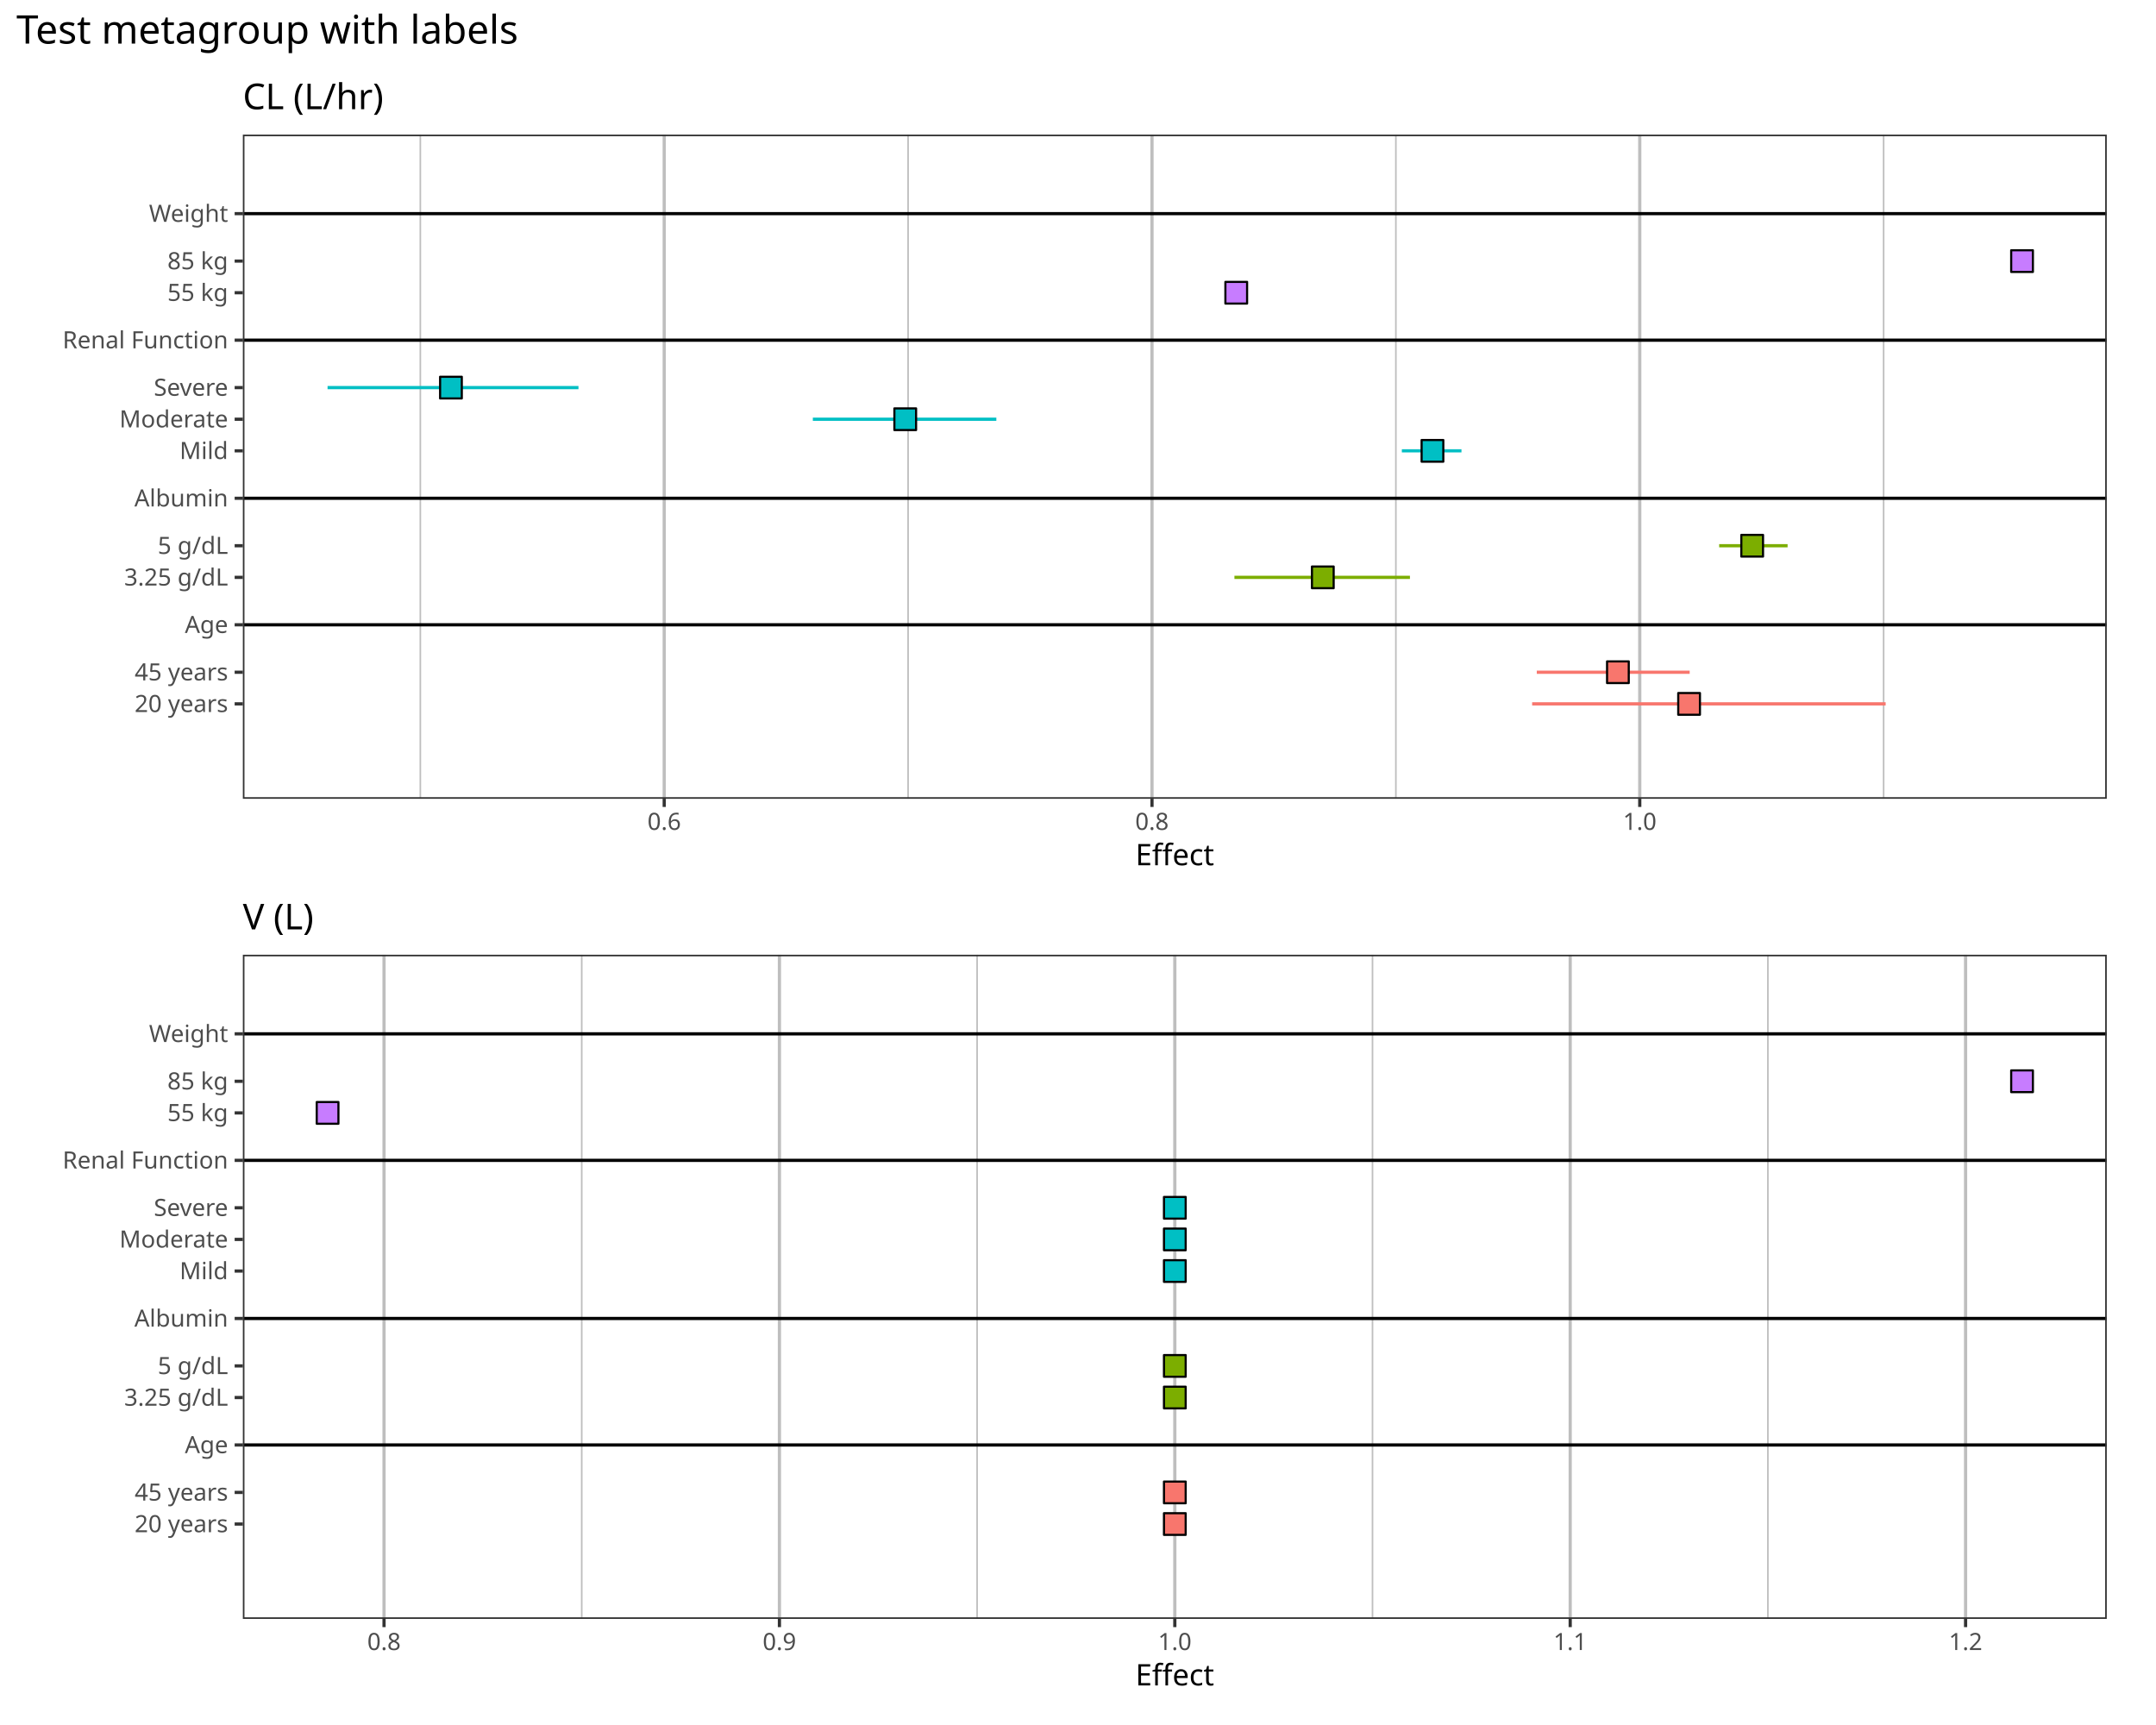
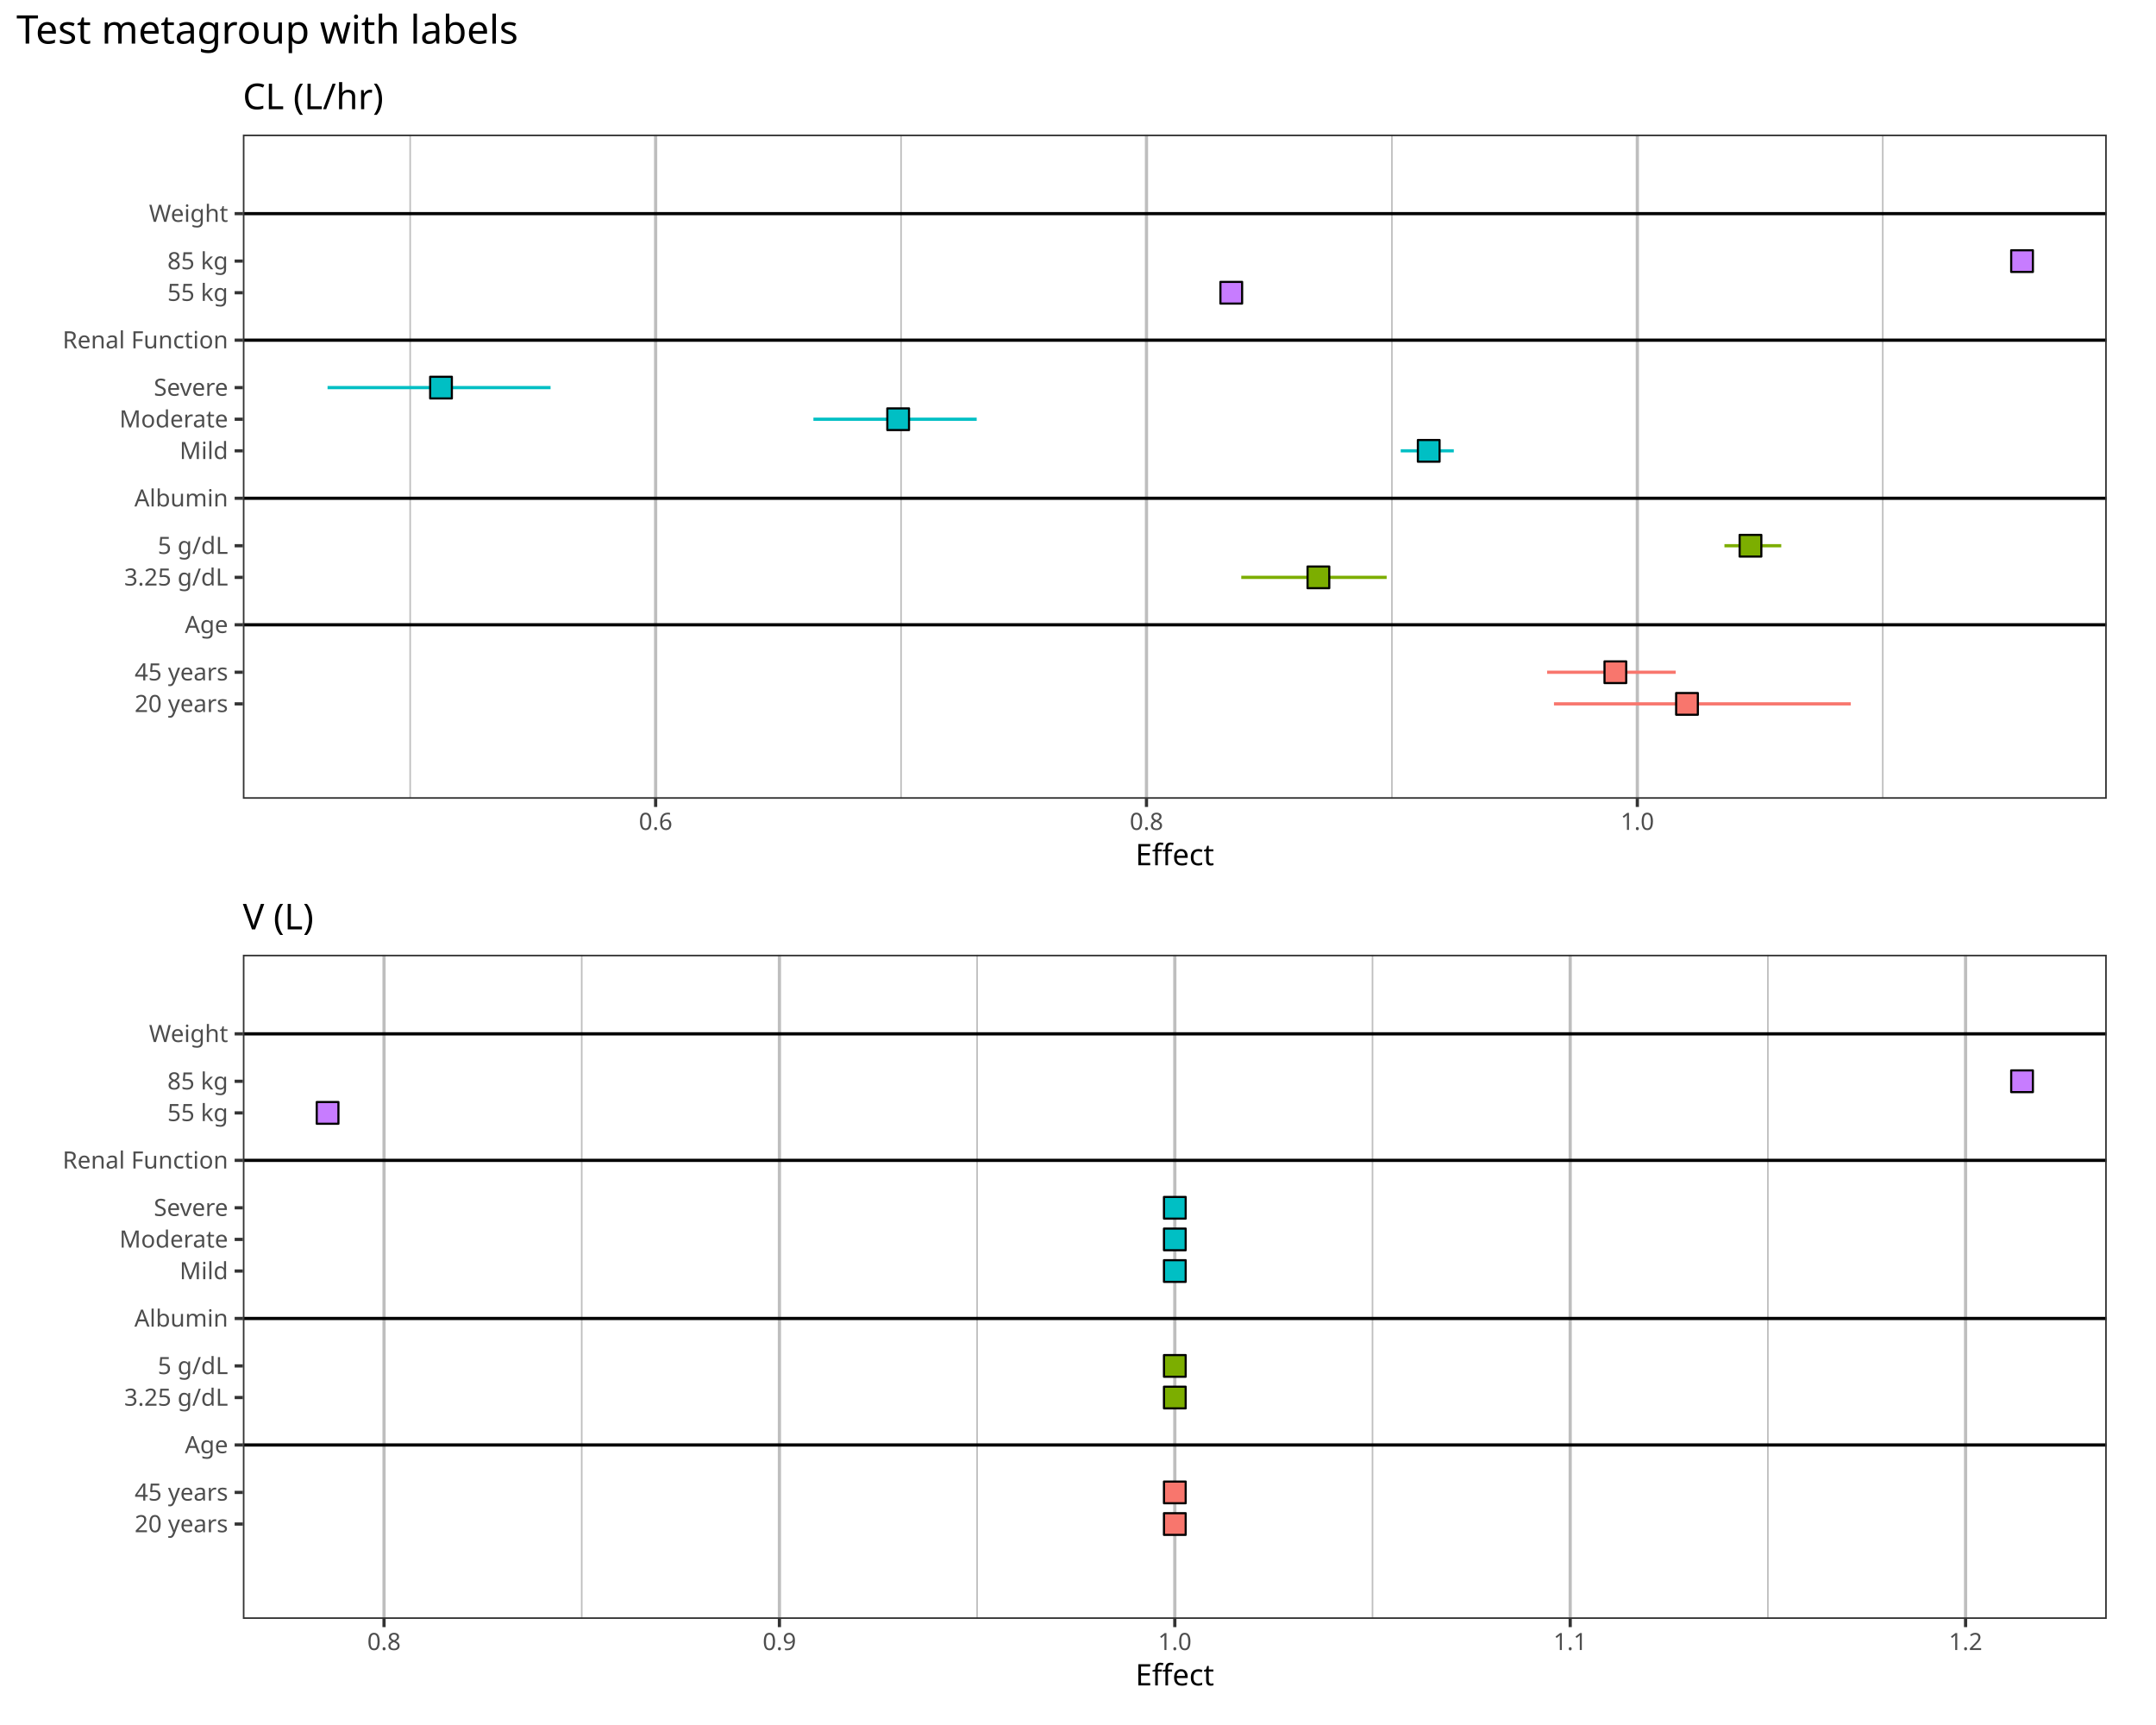
<svg xmlns="http://www.w3.org/2000/svg" class="svglite" data-engine-version="2.0" width="720.00pt" height="576.00pt" viewBox="0 0 720.00 576.00">
  <defs>
    <style type="text/css">
    .svglite line, .svglite polyline, .svglite polygon, .svglite path, .svglite rect, .svglite circle {
      fill: none;
      stroke: #000000;
      stroke-linecap: round;
      stroke-linejoin: round;
      stroke-miterlimit: 10.00;
    }
  </style>
  </defs>
  <rect width="100%" height="100%" style="stroke: none; fill: #FFFFFF;" />
  <defs>
    <clipPath id="cpMC4wMHw3MjAuMDB8MC4wMHw1NzYuMDA=">
      <rect x="0.00" y="0.00" width="720.00" height="576.00" />
    </clipPath>
  </defs>
  <g clip-path="url(#cpMC4wMHw3MjAuMDB8MC4wMHw1NzYuMDA=)">
    <rect x="0.00" y="0.00" width="720.00" height="576.00" style="stroke-width: 1.07; stroke: #FFFFFF; fill: #FFFFFF;" />
  </g>
  <defs>
    <clipPath id="cpNS40OHw3MTQuNTJ8MjIuNzh8Mjk2LjY1">
      <rect x="5.48" y="22.78" width="709.04" height="273.87" />
    </clipPath>
  </defs>
  <g clip-path="url(#cpNS40OHw3MTQuNTJ8MjIuNzh8Mjk2LjY1)">
</g>
  <g clip-path="url(#cpMC4wMHw3MjAuMDB8MC4wMHw1NzYuMDA=)">
</g>
  <g clip-path="url(#cpNS40OHw3MTQuNTJ8MjIuNzh8Mjk2LjY1)">
    <rect x="5.48" y="22.78" width="709.04" height="273.87" style="stroke-width: 1.07; stroke: #FFFFFF; fill: #FFFFFF;" />
  </g>
  <g clip-path="url(#cpMC4wMHw3MjAuMDB8MC4wMHw1NzYuMDA=)">
</g>
  <defs>
    <clipPath id="cpODEuMTB8NzAzLjU2fDQ0Ljk0fDI2Ni43MQ==">
      <rect x="81.10" y="44.94" width="622.46" height="221.78" />
    </clipPath>
  </defs>
  <g clip-path="url(#cpODEuMTB8NzAzLjU2fDQ0Ljk0fDI2Ni43MQ==)">
    <rect x="81.10" y="44.94" width="622.46" height="221.78" style="stroke-width: 1.07; stroke: none; fill: #FFFFFF;" />
-     <polyline points="140.37,266.71 140.37,44.94 " style="stroke-width: 0.53; stroke: #BEBEBE; stroke-linecap: butt;" />
-     <polyline points="303.26,266.71 303.26,44.94 " style="stroke-width: 0.53; stroke: #BEBEBE; stroke-linecap: butt;" />
-     <polyline points="466.15,266.71 466.15,44.94 " style="stroke-width: 0.53; stroke: #BEBEBE; stroke-linecap: butt;" />
-     <polyline points="629.04,266.71 629.04,44.94 " style="stroke-width: 0.53; stroke: #BEBEBE; stroke-linecap: butt;" />
-     <polyline points="221.82,266.71 221.82,44.94 " style="stroke-width: 1.07; stroke: #BEBEBE; stroke-linecap: butt;" />
-     <polyline points="384.71,266.71 384.71,44.94 " style="stroke-width: 1.07; stroke: #BEBEBE; stroke-linecap: butt;" />
-     <polyline points="547.60,266.71 547.60,44.94 " style="stroke-width: 1.07; stroke: #BEBEBE; stroke-linecap: butt;" />
-     <line x1="-266.86" y1="266.71" x2="-266.86" y2="44.94" style="stroke-width: 1.07; stroke-dasharray: 1.42,4.27,5.69,4.27; stroke-linecap: butt;" />
-     <polyline points="629.72,235.03 629.72,235.03 " style="stroke-width: 1.07; stroke: #F8766D; stroke-linecap: butt;" />
-     <polyline points="629.72,235.03 511.66,235.03 " style="stroke-width: 1.07; stroke: #F8766D; stroke-linecap: butt;" />
-     <polyline points="511.66,235.03 511.66,235.03 " style="stroke-width: 1.07; stroke: #F8766D; stroke-linecap: butt;" />
-     <polyline points="564.27,224.47 564.27,224.47 " style="stroke-width: 1.07; stroke: #F8766D; stroke-linecap: butt;" />
-     <polyline points="564.27,224.47 513.21,224.47 " style="stroke-width: 1.07; stroke: #F8766D; stroke-linecap: butt;" />
-     <polyline points="513.21,224.47 513.21,224.47 " style="stroke-width: 1.07; stroke: #F8766D; stroke-linecap: butt;" />
-     <polyline points="470.85,192.79 470.85,192.79 " style="stroke-width: 1.07; stroke: #7CAE00; stroke-linecap: butt;" />
-     <polyline points="470.85,192.79 412.24,192.79 " style="stroke-width: 1.07; stroke: #7CAE00; stroke-linecap: butt;" />
-     <polyline points="412.24,192.79 412.24,192.79 " style="stroke-width: 1.07; stroke: #7CAE00; stroke-linecap: butt;" />
-     <polyline points="596.97,182.23 596.97,182.23 " style="stroke-width: 1.07; stroke: #7CAE00; stroke-linecap: butt;" />
-     <polyline points="596.97,182.23 574.12,182.23 " style="stroke-width: 1.07; stroke: #7CAE00; stroke-linecap: butt;" />
-     <polyline points="574.12,182.23 574.12,182.23 " style="stroke-width: 1.07; stroke: #7CAE00; stroke-linecap: butt;" />
-     <polyline points="488.06,150.54 488.06,150.54 " style="stroke-width: 1.07; stroke: #00BFC4; stroke-linecap: butt;" />
-     <polyline points="488.06,150.54 468.15,150.54 " style="stroke-width: 1.07; stroke: #00BFC4; stroke-linecap: butt;" />
-     <polyline points="468.15,150.54 468.15,150.54 " style="stroke-width: 1.07; stroke: #00BFC4; stroke-linecap: butt;" />
-     <polyline points="332.73,139.98 332.73,139.98 " style="stroke-width: 1.07; stroke: #00BFC4; stroke-linecap: butt;" />
-     <polyline points="332.73,139.98 271.45,139.98 " style="stroke-width: 1.07; stroke: #00BFC4; stroke-linecap: butt;" />
-     <polyline points="271.45,139.98 271.45,139.98 " style="stroke-width: 1.07; stroke: #00BFC4; stroke-linecap: butt;" />
-     <polyline points="193.18,129.42 193.18,129.42 " style="stroke-width: 1.07; stroke: #00BFC4; stroke-linecap: butt;" />
-     <polyline points="193.18,129.42 109.39,129.42 " style="stroke-width: 1.07; stroke: #00BFC4; stroke-linecap: butt;" />
+     <polyline points="136.98,266.71 136.98,44.94 " style="stroke-width: 0.53; stroke: #BEBEBE; stroke-linecap: butt;" />
+     <polyline points="300.91,266.71 300.91,44.94 " style="stroke-width: 0.53; stroke: #BEBEBE; stroke-linecap: butt;" />
+     <polyline points="464.83,266.71 464.83,44.94 " style="stroke-width: 0.53; stroke: #BEBEBE; stroke-linecap: butt;" />
+     <polyline points="628.75,266.71 628.75,44.94 " style="stroke-width: 0.53; stroke: #BEBEBE; stroke-linecap: butt;" />
+     <polyline points="218.95,266.71 218.95,44.94 " style="stroke-width: 1.07; stroke: #BEBEBE; stroke-linecap: butt;" />
+     <polyline points="382.87,266.71 382.87,44.94 " style="stroke-width: 1.07; stroke: #BEBEBE; stroke-linecap: butt;" />
+     <polyline points="546.79,266.71 546.79,44.94 " style="stroke-width: 1.07; stroke: #BEBEBE; stroke-linecap: butt;" />
+     <line x1="-272.82" y1="266.71" x2="-272.82" y2="44.94" style="stroke-width: 1.07; stroke-dasharray: 1.42,4.27,5.69,4.27; stroke-linecap: butt;" />
+     <polyline points="618.08,235.03 618.08,235.03 " style="stroke-width: 1.07; stroke: #F8766D; stroke-linecap: butt;" />
+     <polyline points="618.08,235.03 518.95,235.03 " style="stroke-width: 1.07; stroke: #F8766D; stroke-linecap: butt;" />
+     <polyline points="518.95,235.03 518.95,235.03 " style="stroke-width: 1.07; stroke: #F8766D; stroke-linecap: butt;" />
+     <polyline points="559.61,224.47 559.61,224.47 " style="stroke-width: 1.07; stroke: #F8766D; stroke-linecap: butt;" />
+     <polyline points="559.61,224.47 516.66,224.47 " style="stroke-width: 1.07; stroke: #F8766D; stroke-linecap: butt;" />
+     <polyline points="516.66,224.47 516.66,224.47 " style="stroke-width: 1.07; stroke: #F8766D; stroke-linecap: butt;" />
+     <polyline points="463.08,192.79 463.08,192.79 " style="stroke-width: 1.07; stroke: #7CAE00; stroke-linecap: butt;" />
+     <polyline points="463.08,192.79 414.52,192.79 " style="stroke-width: 1.07; stroke: #7CAE00; stroke-linecap: butt;" />
+     <polyline points="414.52,192.79 414.52,192.79 " style="stroke-width: 1.07; stroke: #7CAE00; stroke-linecap: butt;" />
+     <polyline points="594.85,182.23 594.85,182.23 " style="stroke-width: 1.07; stroke: #7CAE00; stroke-linecap: butt;" />
+     <polyline points="594.85,182.23 575.88,182.23 " style="stroke-width: 1.07; stroke: #7CAE00; stroke-linecap: butt;" />
+     <polyline points="575.88,182.23 575.88,182.23 " style="stroke-width: 1.07; stroke: #7CAE00; stroke-linecap: butt;" />
+     <polyline points="485.50,150.54 485.50,150.54 " style="stroke-width: 1.07; stroke: #00BFC4; stroke-linecap: butt;" />
+     <polyline points="485.50,150.54 467.77,150.54 " style="stroke-width: 1.07; stroke: #00BFC4; stroke-linecap: butt;" />
+     <polyline points="467.77,150.54 467.77,150.54 " style="stroke-width: 1.07; stroke: #00BFC4; stroke-linecap: butt;" />
+     <polyline points="326.17,139.98 326.17,139.98 " style="stroke-width: 1.07; stroke: #00BFC4; stroke-linecap: butt;" />
+     <polyline points="326.17,139.98 271.64,139.98 " style="stroke-width: 1.07; stroke: #00BFC4; stroke-linecap: butt;" />
+     <polyline points="271.64,139.98 271.64,139.98 " style="stroke-width: 1.07; stroke: #00BFC4; stroke-linecap: butt;" />
+     <polyline points="183.86,129.42 183.86,129.42 " style="stroke-width: 1.07; stroke: #00BFC4; stroke-linecap: butt;" />
+     <polyline points="183.86,129.42 109.39,129.42 " style="stroke-width: 1.07; stroke: #00BFC4; stroke-linecap: butt;" />
    <polyline points="109.39,129.42 109.39,129.42 " style="stroke-width: 1.07; stroke: #00BFC4; stroke-linecap: butt;" />
-     <polyline points="412.84,97.74 412.84,97.74 " style="stroke-width: 1.07; stroke: #C77CFF; stroke-linecap: butt;" />
-     <polyline points="412.84,97.74 412.84,97.74 " style="stroke-width: 1.07; stroke: #C77CFF; stroke-linecap: butt;" />
-     <polyline points="412.84,97.74 412.84,97.74 " style="stroke-width: 1.07; stroke: #C77CFF; stroke-linecap: butt;" />
+     <polyline points="411.18,97.74 411.18,97.74 " style="stroke-width: 1.07; stroke: #C77CFF; stroke-linecap: butt;" />
+     <polyline points="411.18,97.74 411.18,97.74 " style="stroke-width: 1.07; stroke: #C77CFF; stroke-linecap: butt;" />
+     <polyline points="411.18,97.74 411.18,97.74 " style="stroke-width: 1.07; stroke: #C77CFF; stroke-linecap: butt;" />
    <polyline points="675.27,87.18 675.27,87.18 " style="stroke-width: 1.07; stroke: #C77CFF; stroke-linecap: butt;" />
    <polyline points="675.27,87.18 675.27,87.18 " style="stroke-width: 1.07; stroke: #C77CFF; stroke-linecap: butt;" />
    <polyline points="675.27,87.18 675.27,87.18 " style="stroke-width: 1.07; stroke: #C77CFF; stroke-linecap: butt;" />
-     <rect x="560.45" y="231.41" width="7.25" height="7.25" style="stroke-width: 0.71; fill: #F8766D;" />
-     <rect x="536.68" y="220.84" width="7.25" height="7.25" style="stroke-width: 0.71; fill: #F8766D;" />
-     <rect x="438.13" y="189.16" width="7.25" height="7.25" style="stroke-width: 0.71; fill: #7CAE00;" />
-     <rect x="581.52" y="178.60" width="7.25" height="7.25" style="stroke-width: 0.71; fill: #7CAE00;" />
-     <rect x="474.75" y="146.92" width="7.25" height="7.25" style="stroke-width: 0.71; fill: #00BFC4;" />
-     <rect x="298.68" y="136.36" width="7.25" height="7.25" style="stroke-width: 0.71; fill: #00BFC4;" />
-     <rect x="146.97" y="125.80" width="7.25" height="7.25" style="stroke-width: 0.71; fill: #00BFC4;" />
-     <rect x="409.22" y="94.12" width="7.25" height="7.25" style="stroke-width: 0.71; fill: #C77CFF;" />
+     <rect x="559.75" y="231.41" width="7.25" height="7.25" style="stroke-width: 0.71; fill: #F8766D;" />
+     <rect x="535.83" y="220.84" width="7.25" height="7.25" style="stroke-width: 0.71; fill: #F8766D;" />
+     <rect x="436.66" y="189.16" width="7.25" height="7.25" style="stroke-width: 0.71; fill: #7CAE00;" />
+     <rect x="580.95" y="178.60" width="7.25" height="7.25" style="stroke-width: 0.71; fill: #7CAE00;" />
+     <rect x="473.50" y="146.92" width="7.25" height="7.25" style="stroke-width: 0.71; fill: #00BFC4;" />
+     <rect x="296.32" y="136.36" width="7.25" height="7.25" style="stroke-width: 0.71; fill: #00BFC4;" />
+     <rect x="143.65" y="125.80" width="7.25" height="7.25" style="stroke-width: 0.71; fill: #00BFC4;" />
+     <rect x="407.56" y="94.12" width="7.25" height="7.25" style="stroke-width: 0.71; fill: #C77CFF;" />
    <rect x="671.64" y="83.56" width="7.25" height="7.25" style="stroke-width: 0.71; fill: #C77CFF;" />
    <line x1="81.10" y1="71.34" x2="703.56" y2="71.34" style="stroke-width: 1.07; stroke-linecap: butt;" />
    <line x1="81.10" y1="113.58" x2="703.56" y2="113.58" style="stroke-width: 1.07; stroke-linecap: butt;" />
    <line x1="81.10" y1="166.38" x2="703.56" y2="166.38" style="stroke-width: 1.07; stroke-linecap: butt;" />
    <line x1="81.10" y1="208.63" x2="703.56" y2="208.63" style="stroke-width: 1.07; stroke-linecap: butt;" />
    <rect x="81.10" y="44.94" width="622.46" height="221.78" style="stroke-width: 1.07; stroke: #333333;" />
  </g>
  <g clip-path="url(#cpMC4wMHw3MjAuMDB8MC4wMHw1NzYuMDA=)">
    <text x="76.17" y="74.07" text-anchor="end" style="font-size: 7.94px; fill: #4D4D4D; font-family: sans;" textLength="24.70px" lengthAdjust="spacingAndGlyphs">Weight</text>
    <text x="76.17" y="89.91" text-anchor="end" style="font-size: 7.94px; fill: #4D4D4D; font-family: sans;" textLength="19.42px" lengthAdjust="spacingAndGlyphs">85 kg</text>
    <text x="76.17" y="100.47" text-anchor="end" style="font-size: 7.94px; fill: #4D4D4D; font-family: sans;" textLength="19.42px" lengthAdjust="spacingAndGlyphs">55 kg</text>
    <text x="76.17" y="116.31" text-anchor="end" style="font-size: 7.94px; fill: #4D4D4D; font-family: sans;" textLength="53.39px" lengthAdjust="spacingAndGlyphs">Renal Function</text>
    <text x="76.17" y="132.15" text-anchor="end" style="font-size: 7.94px; fill: #4D4D4D; font-family: sans;" textLength="25.15px" lengthAdjust="spacingAndGlyphs">Severe</text>
    <text x="76.17" y="142.71" text-anchor="end" style="font-size: 7.94px; fill: #4D4D4D; font-family: sans;" textLength="33.54px" lengthAdjust="spacingAndGlyphs">Moderate</text>
    <text x="76.17" y="153.27" text-anchor="end" style="font-size: 7.94px; fill: #4D4D4D; font-family: sans;" textLength="14.55px" lengthAdjust="spacingAndGlyphs">Mild</text>
    <text x="76.17" y="169.12" text-anchor="end" style="font-size: 7.94px; fill: #4D4D4D; font-family: sans;" textLength="28.68px" lengthAdjust="spacingAndGlyphs">Albumin</text>
    <text x="76.17" y="184.96" text-anchor="end" style="font-size: 7.94px; fill: #4D4D4D; font-family: sans;" textLength="22.07px" lengthAdjust="spacingAndGlyphs">5 g/dL</text>
    <text x="76.17" y="195.52" text-anchor="end" style="font-size: 7.94px; fill: #4D4D4D; font-family: sans;" textLength="33.10px" lengthAdjust="spacingAndGlyphs">3.25 g/dL</text>
    <text x="76.17" y="211.36" text-anchor="end" style="font-size: 7.94px; fill: #4D4D4D; font-family: sans;" textLength="14.12px" lengthAdjust="spacingAndGlyphs">Age</text>
    <text x="76.17" y="227.20" text-anchor="end" style="font-size: 7.94px; fill: #4D4D4D; font-family: sans;" textLength="30.45px" lengthAdjust="spacingAndGlyphs">45 years</text>
    <text x="76.17" y="237.76" text-anchor="end" style="font-size: 7.94px; fill: #4D4D4D; font-family: sans;" textLength="30.45px" lengthAdjust="spacingAndGlyphs">20 years</text>
    <polyline points="78.36,71.34 81.10,71.34 " style="stroke-width: 1.07; stroke: #333333; stroke-linecap: butt;" />
    <polyline points="78.36,87.18 81.10,87.18 " style="stroke-width: 1.07; stroke: #333333; stroke-linecap: butt;" />
    <polyline points="78.36,97.74 81.10,97.74 " style="stroke-width: 1.07; stroke: #333333; stroke-linecap: butt;" />
    <polyline points="78.36,113.58 81.10,113.58 " style="stroke-width: 1.07; stroke: #333333; stroke-linecap: butt;" />
    <polyline points="78.36,129.42 81.10,129.42 " style="stroke-width: 1.07; stroke: #333333; stroke-linecap: butt;" />
    <polyline points="78.36,139.98 81.10,139.98 " style="stroke-width: 1.07; stroke: #333333; stroke-linecap: butt;" />
    <polyline points="78.36,150.54 81.10,150.54 " style="stroke-width: 1.07; stroke: #333333; stroke-linecap: butt;" />
    <polyline points="78.36,166.38 81.10,166.38 " style="stroke-width: 1.07; stroke: #333333; stroke-linecap: butt;" />
    <polyline points="78.36,182.23 81.10,182.23 " style="stroke-width: 1.07; stroke: #333333; stroke-linecap: butt;" />
    <polyline points="78.36,192.79 81.10,192.79 " style="stroke-width: 1.07; stroke: #333333; stroke-linecap: butt;" />
    <polyline points="78.36,208.63 81.10,208.63 " style="stroke-width: 1.07; stroke: #333333; stroke-linecap: butt;" />
    <polyline points="78.36,224.47 81.10,224.47 " style="stroke-width: 1.07; stroke: #333333; stroke-linecap: butt;" />
    <polyline points="78.36,235.03 81.10,235.03 " style="stroke-width: 1.07; stroke: #333333; stroke-linecap: butt;" />
-     <polyline points="221.82,269.45 221.82,266.71 " style="stroke-width: 1.07; stroke: #333333; stroke-linecap: butt;" />
-     <polyline points="384.71,269.45 384.71,266.71 " style="stroke-width: 1.07; stroke: #333333; stroke-linecap: butt;" />
-     <polyline points="547.60,269.45 547.60,266.71 " style="stroke-width: 1.07; stroke: #333333; stroke-linecap: butt;" />
-     <text x="221.82" y="277.11" text-anchor="middle" style="font-size: 7.94px; fill: #4D4D4D; font-family: sans;" textLength="11.03px" lengthAdjust="spacingAndGlyphs">0.6</text>
-     <text x="384.71" y="277.11" text-anchor="middle" style="font-size: 7.94px; fill: #4D4D4D; font-family: sans;" textLength="11.03px" lengthAdjust="spacingAndGlyphs">0.8</text>
-     <text x="547.60" y="277.11" text-anchor="middle" style="font-size: 7.94px; fill: #4D4D4D; font-family: sans;" textLength="11.03px" lengthAdjust="spacingAndGlyphs">1.0</text>
+     <polyline points="218.95,269.45 218.95,266.71 " style="stroke-width: 1.07; stroke: #333333; stroke-linecap: butt;" />
+     <polyline points="382.87,269.45 382.87,266.71 " style="stroke-width: 1.07; stroke: #333333; stroke-linecap: butt;" />
+     <polyline points="546.79,269.45 546.79,266.71 " style="stroke-width: 1.07; stroke: #333333; stroke-linecap: butt;" />
+     <text x="218.95" y="277.11" text-anchor="middle" style="font-size: 7.94px; fill: #4D4D4D; font-family: sans;" textLength="11.03px" lengthAdjust="spacingAndGlyphs">0.6</text>
+     <text x="382.87" y="277.11" text-anchor="middle" style="font-size: 7.94px; fill: #4D4D4D; font-family: sans;" textLength="11.03px" lengthAdjust="spacingAndGlyphs">0.8</text>
+     <text x="546.79" y="277.11" text-anchor="middle" style="font-size: 7.94px; fill: #4D4D4D; font-family: sans;" textLength="11.03px" lengthAdjust="spacingAndGlyphs">1.0</text>
    <text x="392.33" y="288.92" text-anchor="middle" style="font-size: 9.92px; font-family: sans;" textLength="25.37px" lengthAdjust="spacingAndGlyphs">Effect</text>
    <text x="81.10" y="36.46" style="font-size: 11.91px; font-family: sans;" textLength="46.97px" lengthAdjust="spacingAndGlyphs">CL (L/hr)</text>
  </g>
  <defs>
    <clipPath id="cpNS40OHw3MTQuNTJ8Mjk2LjY1fDU3MC41Mg==">
      <rect x="5.48" y="296.65" width="709.04" height="273.87" />
    </clipPath>
  </defs>
  <g clip-path="url(#cpNS40OHw3MTQuNTJ8Mjk2LjY1fDU3MC41Mg==)">
</g>
  <g clip-path="url(#cpMC4wMHw3MjAuMDB8MC4wMHw1NzYuMDA=)">
</g>
  <g clip-path="url(#cpNS40OHw3MTQuNTJ8Mjk2LjY1fDU3MC41Mg==)">
    <rect x="5.48" y="296.65" width="709.04" height="273.87" style="stroke-width: 1.07; stroke: #FFFFFF; fill: #FFFFFF;" />
  </g>
  <g clip-path="url(#cpMC4wMHw3MjAuMDB8MC4wMHw1NzYuMDA=)">
</g>
  <defs>
    <clipPath id="cpODEuMTB8NzAzLjU2fDMxOC44MHw1NDAuNTg=">
      <rect x="81.10" y="318.80" width="622.46" height="221.78" />
    </clipPath>
  </defs>
  <g clip-path="url(#cpODEuMTB8NzAzLjU2fDMxOC44MHw1NDAuNTg=)">
    <rect x="81.10" y="318.80" width="622.46" height="221.78" style="stroke-width: 1.07; stroke: none; fill: #FFFFFF;" />
    <polyline points="194.27,540.58 194.27,318.80 " style="stroke-width: 0.53; stroke: #BEBEBE; stroke-linecap: butt;" />
    <polyline points="326.31,540.58 326.31,318.80 " style="stroke-width: 0.53; stroke: #BEBEBE; stroke-linecap: butt;" />
    <polyline points="458.35,540.58 458.35,318.80 " style="stroke-width: 0.53; stroke: #BEBEBE; stroke-linecap: butt;" />
    <polyline points="590.39,540.58 590.39,318.80 " style="stroke-width: 0.53; stroke: #BEBEBE; stroke-linecap: butt;" />
    <polyline points="128.25,540.58 128.25,318.80 " style="stroke-width: 1.07; stroke: #BEBEBE; stroke-linecap: butt;" />
    <polyline points="260.29,540.58 260.29,318.80 " style="stroke-width: 1.07; stroke: #BEBEBE; stroke-linecap: butt;" />
    <polyline points="392.33,540.58 392.33,318.80 " style="stroke-width: 1.07; stroke: #BEBEBE; stroke-linecap: butt;" />
    <polyline points="524.37,540.58 524.37,318.80 " style="stroke-width: 1.07; stroke: #BEBEBE; stroke-linecap: butt;" />
    <polyline points="656.41,540.58 656.41,318.80 " style="stroke-width: 1.07; stroke: #BEBEBE; stroke-linecap: butt;" />
    <line x1="-928.05" y1="540.58" x2="-928.05" y2="318.80" style="stroke-width: 1.07; stroke-dasharray: 1.42,4.27,5.69,4.27; stroke-linecap: butt;" />
    <polyline points="392.33,508.90 392.33,508.90 " style="stroke-width: 1.07; stroke: #F8766D; stroke-linecap: butt;" />
    <polyline points="392.33,508.90 392.33,508.90 " style="stroke-width: 1.07; stroke: #F8766D; stroke-linecap: butt;" />
    <polyline points="392.33,508.90 392.33,508.90 " style="stroke-width: 1.07; stroke: #F8766D; stroke-linecap: butt;" />
    <polyline points="392.33,498.34 392.33,498.34 " style="stroke-width: 1.07; stroke: #F8766D; stroke-linecap: butt;" />
    <polyline points="392.33,498.34 392.33,498.34 " style="stroke-width: 1.07; stroke: #F8766D; stroke-linecap: butt;" />
    <polyline points="392.33,498.34 392.33,498.34 " style="stroke-width: 1.07; stroke: #F8766D; stroke-linecap: butt;" />
    <polyline points="392.33,466.65 392.33,466.65 " style="stroke-width: 1.07; stroke: #7CAE00; stroke-linecap: butt;" />
    <polyline points="392.33,466.65 392.33,466.65 " style="stroke-width: 1.07; stroke: #7CAE00; stroke-linecap: butt;" />
    <polyline points="392.33,466.65 392.33,466.65 " style="stroke-width: 1.07; stroke: #7CAE00; stroke-linecap: butt;" />
    <polyline points="392.33,456.09 392.33,456.09 " style="stroke-width: 1.07; stroke: #7CAE00; stroke-linecap: butt;" />
    <polyline points="392.33,456.09 392.33,456.09 " style="stroke-width: 1.07; stroke: #7CAE00; stroke-linecap: butt;" />
    <polyline points="392.33,456.09 392.33,456.09 " style="stroke-width: 1.07; stroke: #7CAE00; stroke-linecap: butt;" />
    <polyline points="392.33,424.41 392.33,424.41 " style="stroke-width: 1.07; stroke: #00BFC4; stroke-linecap: butt;" />
    <polyline points="392.33,424.41 392.33,424.41 " style="stroke-width: 1.07; stroke: #00BFC4; stroke-linecap: butt;" />
    <polyline points="392.33,424.41 392.33,424.41 " style="stroke-width: 1.07; stroke: #00BFC4; stroke-linecap: butt;" />
    <polyline points="392.33,413.85 392.33,413.85 " style="stroke-width: 1.07; stroke: #00BFC4; stroke-linecap: butt;" />
    <polyline points="392.33,413.85 392.33,413.85 " style="stroke-width: 1.07; stroke: #00BFC4; stroke-linecap: butt;" />
    <polyline points="392.33,413.85 392.33,413.85 " style="stroke-width: 1.07; stroke: #00BFC4; stroke-linecap: butt;" />
    <polyline points="392.33,403.29 392.33,403.29 " style="stroke-width: 1.07; stroke: #00BFC4; stroke-linecap: butt;" />
    <polyline points="392.33,403.29 392.33,403.29 " style="stroke-width: 1.07; stroke: #00BFC4; stroke-linecap: butt;" />
    <polyline points="392.33,403.29 392.33,403.29 " style="stroke-width: 1.07; stroke: #00BFC4; stroke-linecap: butt;" />
    <polyline points="109.39,371.61 109.39,371.61 " style="stroke-width: 1.07; stroke: #C77CFF; stroke-linecap: butt;" />
    <polyline points="109.39,371.61 109.39,371.61 " style="stroke-width: 1.07; stroke: #C77CFF; stroke-linecap: butt;" />
    <polyline points="109.39,371.61 109.39,371.61 " style="stroke-width: 1.07; stroke: #C77CFF; stroke-linecap: butt;" />
    <polyline points="675.27,361.05 675.27,361.05 " style="stroke-width: 1.07; stroke: #C77CFF; stroke-linecap: butt;" />
    <polyline points="675.27,361.05 675.27,361.05 " style="stroke-width: 1.07; stroke: #C77CFF; stroke-linecap: butt;" />
    <polyline points="675.27,361.05 675.27,361.05 " style="stroke-width: 1.07; stroke: #C77CFF; stroke-linecap: butt;" />
    <rect x="388.71" y="505.27" width="7.25" height="7.25" style="stroke-width: 0.71; fill: #F8766D;" />
    <rect x="388.71" y="494.71" width="7.25" height="7.25" style="stroke-width: 0.71; fill: #F8766D;" />
    <rect x="388.71" y="463.03" width="7.25" height="7.25" style="stroke-width: 0.71; fill: #7CAE00;" />
    <rect x="388.71" y="452.47" width="7.25" height="7.25" style="stroke-width: 0.71; fill: #7CAE00;" />
    <rect x="388.71" y="420.79" width="7.25" height="7.25" style="stroke-width: 0.71; fill: #00BFC4;" />
    <rect x="388.71" y="410.23" width="7.25" height="7.25" style="stroke-width: 0.71; fill: #00BFC4;" />
    <rect x="388.71" y="399.67" width="7.25" height="7.25" style="stroke-width: 0.71; fill: #00BFC4;" />
    <rect x="105.77" y="367.98" width="7.25" height="7.25" style="stroke-width: 0.71; fill: #C77CFF;" />
    <rect x="671.64" y="357.42" width="7.25" height="7.25" style="stroke-width: 0.71; fill: #C77CFF;" />
    <line x1="81.10" y1="345.21" x2="703.56" y2="345.21" style="stroke-width: 1.07; stroke-linecap: butt;" />
    <line x1="81.10" y1="387.45" x2="703.56" y2="387.45" style="stroke-width: 1.07; stroke-linecap: butt;" />
    <line x1="81.10" y1="440.25" x2="703.56" y2="440.25" style="stroke-width: 1.07; stroke-linecap: butt;" />
    <line x1="81.10" y1="482.50" x2="703.56" y2="482.50" style="stroke-width: 1.07; stroke-linecap: butt;" />
    <rect x="81.10" y="318.80" width="622.46" height="221.78" style="stroke-width: 1.07; stroke: #333333;" />
  </g>
  <g clip-path="url(#cpMC4wMHw3MjAuMDB8MC4wMHw1NzYuMDA=)">
    <text x="76.17" y="347.94" text-anchor="end" style="font-size: 7.94px; fill: #4D4D4D; font-family: sans;" textLength="24.70px" lengthAdjust="spacingAndGlyphs">Weight</text>
    <text x="76.17" y="363.78" text-anchor="end" style="font-size: 7.94px; fill: #4D4D4D; font-family: sans;" textLength="19.42px" lengthAdjust="spacingAndGlyphs">85 kg</text>
    <text x="76.17" y="374.34" text-anchor="end" style="font-size: 7.94px; fill: #4D4D4D; font-family: sans;" textLength="19.42px" lengthAdjust="spacingAndGlyphs">55 kg</text>
    <text x="76.17" y="390.18" text-anchor="end" style="font-size: 7.94px; fill: #4D4D4D; font-family: sans;" textLength="53.39px" lengthAdjust="spacingAndGlyphs">Renal Function</text>
    <text x="76.17" y="406.02" text-anchor="end" style="font-size: 7.94px; fill: #4D4D4D; font-family: sans;" textLength="25.15px" lengthAdjust="spacingAndGlyphs">Severe</text>
    <text x="76.17" y="416.58" text-anchor="end" style="font-size: 7.94px; fill: #4D4D4D; font-family: sans;" textLength="33.54px" lengthAdjust="spacingAndGlyphs">Moderate</text>
    <text x="76.17" y="427.14" text-anchor="end" style="font-size: 7.94px; fill: #4D4D4D; font-family: sans;" textLength="14.55px" lengthAdjust="spacingAndGlyphs">Mild</text>
    <text x="76.17" y="442.98" text-anchor="end" style="font-size: 7.94px; fill: #4D4D4D; font-family: sans;" textLength="28.68px" lengthAdjust="spacingAndGlyphs">Albumin</text>
    <text x="76.17" y="458.83" text-anchor="end" style="font-size: 7.94px; fill: #4D4D4D; font-family: sans;" textLength="22.07px" lengthAdjust="spacingAndGlyphs">5 g/dL</text>
    <text x="76.17" y="469.39" text-anchor="end" style="font-size: 7.94px; fill: #4D4D4D; font-family: sans;" textLength="33.10px" lengthAdjust="spacingAndGlyphs">3.25 g/dL</text>
    <text x="76.17" y="485.23" text-anchor="end" style="font-size: 7.94px; fill: #4D4D4D; font-family: sans;" textLength="14.12px" lengthAdjust="spacingAndGlyphs">Age</text>
    <text x="76.17" y="501.07" text-anchor="end" style="font-size: 7.94px; fill: #4D4D4D; font-family: sans;" textLength="30.45px" lengthAdjust="spacingAndGlyphs">45 years</text>
    <text x="76.17" y="511.63" text-anchor="end" style="font-size: 7.94px; fill: #4D4D4D; font-family: sans;" textLength="30.45px" lengthAdjust="spacingAndGlyphs">20 years</text>
    <polyline points="78.36,345.21 81.10,345.21 " style="stroke-width: 1.07; stroke: #333333; stroke-linecap: butt;" />
    <polyline points="78.36,361.05 81.10,361.05 " style="stroke-width: 1.07; stroke: #333333; stroke-linecap: butt;" />
    <polyline points="78.36,371.61 81.10,371.61 " style="stroke-width: 1.07; stroke: #333333; stroke-linecap: butt;" />
    <polyline points="78.36,387.45 81.10,387.45 " style="stroke-width: 1.07; stroke: #333333; stroke-linecap: butt;" />
    <polyline points="78.36,403.29 81.10,403.29 " style="stroke-width: 1.07; stroke: #333333; stroke-linecap: butt;" />
    <polyline points="78.36,413.85 81.10,413.85 " style="stroke-width: 1.07; stroke: #333333; stroke-linecap: butt;" />
    <polyline points="78.36,424.41 81.10,424.41 " style="stroke-width: 1.07; stroke: #333333; stroke-linecap: butt;" />
    <polyline points="78.36,440.25 81.10,440.25 " style="stroke-width: 1.07; stroke: #333333; stroke-linecap: butt;" />
    <polyline points="78.36,456.09 81.10,456.09 " style="stroke-width: 1.07; stroke: #333333; stroke-linecap: butt;" />
    <polyline points="78.36,466.65 81.10,466.65 " style="stroke-width: 1.07; stroke: #333333; stroke-linecap: butt;" />
    <polyline points="78.36,482.50 81.10,482.50 " style="stroke-width: 1.07; stroke: #333333; stroke-linecap: butt;" />
    <polyline points="78.36,498.34 81.10,498.34 " style="stroke-width: 1.07; stroke: #333333; stroke-linecap: butt;" />
    <polyline points="78.36,508.90 81.10,508.90 " style="stroke-width: 1.07; stroke: #333333; stroke-linecap: butt;" />
    <polyline points="128.25,543.32 128.25,540.58 " style="stroke-width: 1.07; stroke: #333333; stroke-linecap: butt;" />
    <polyline points="260.29,543.32 260.29,540.58 " style="stroke-width: 1.07; stroke: #333333; stroke-linecap: butt;" />
    <polyline points="392.33,543.32 392.33,540.58 " style="stroke-width: 1.07; stroke: #333333; stroke-linecap: butt;" />
    <polyline points="524.37,543.32 524.37,540.58 " style="stroke-width: 1.07; stroke: #333333; stroke-linecap: butt;" />
    <polyline points="656.41,543.32 656.41,540.58 " style="stroke-width: 1.07; stroke: #333333; stroke-linecap: butt;" />
    <text x="128.25" y="550.97" text-anchor="middle" style="font-size: 7.94px; fill: #4D4D4D; font-family: sans;" textLength="11.03px" lengthAdjust="spacingAndGlyphs">0.8</text>
    <text x="260.29" y="550.97" text-anchor="middle" style="font-size: 7.94px; fill: #4D4D4D; font-family: sans;" textLength="11.03px" lengthAdjust="spacingAndGlyphs">0.9</text>
    <text x="392.33" y="550.97" text-anchor="middle" style="font-size: 7.94px; fill: #4D4D4D; font-family: sans;" textLength="11.03px" lengthAdjust="spacingAndGlyphs">1.0</text>
    <text x="524.37" y="550.97" text-anchor="middle" style="font-size: 7.94px; fill: #4D4D4D; font-family: sans;" textLength="11.03px" lengthAdjust="spacingAndGlyphs">1.1</text>
    <text x="656.41" y="550.97" text-anchor="middle" style="font-size: 7.94px; fill: #4D4D4D; font-family: sans;" textLength="11.03px" lengthAdjust="spacingAndGlyphs">1.2</text>
    <text x="392.33" y="562.79" text-anchor="middle" style="font-size: 9.92px; font-family: sans;" textLength="25.37px" lengthAdjust="spacingAndGlyphs">Effect</text>
    <text x="81.10" y="310.32" style="font-size: 11.91px; font-family: sans;" textLength="25.80px" lengthAdjust="spacingAndGlyphs">V (L)</text>
    <text x="5.48" y="14.56" style="font-size: 13.20px; font-family: sans;" textLength="157.76px" lengthAdjust="spacingAndGlyphs">Test metagroup with labels</text>
  </g>
</svg>
